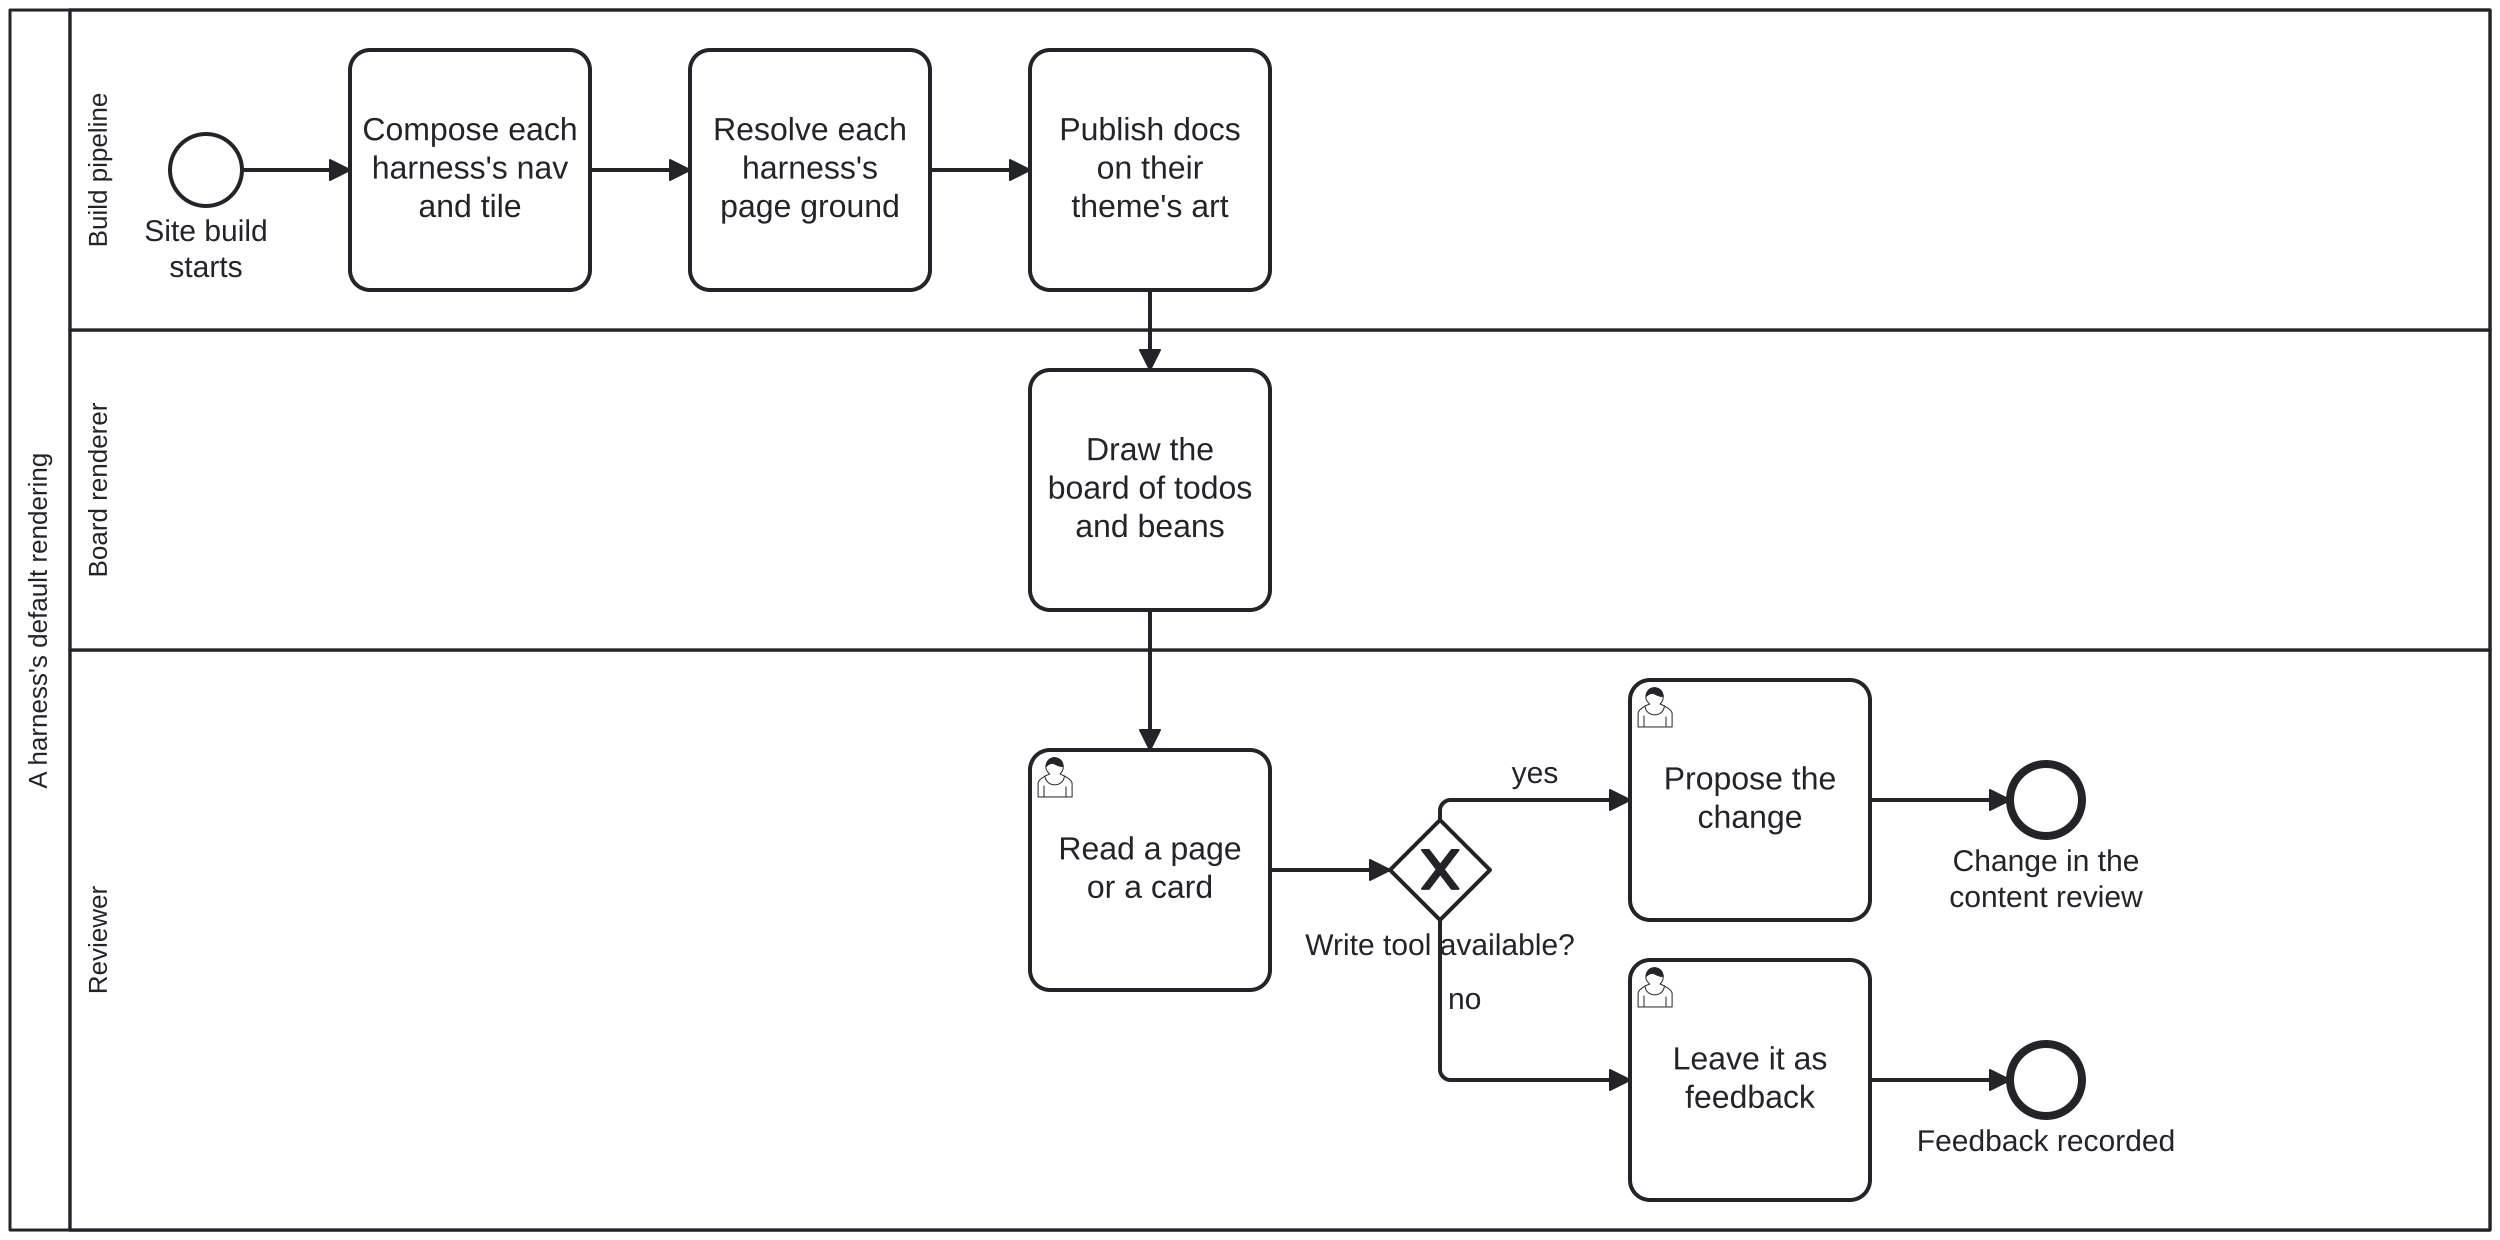
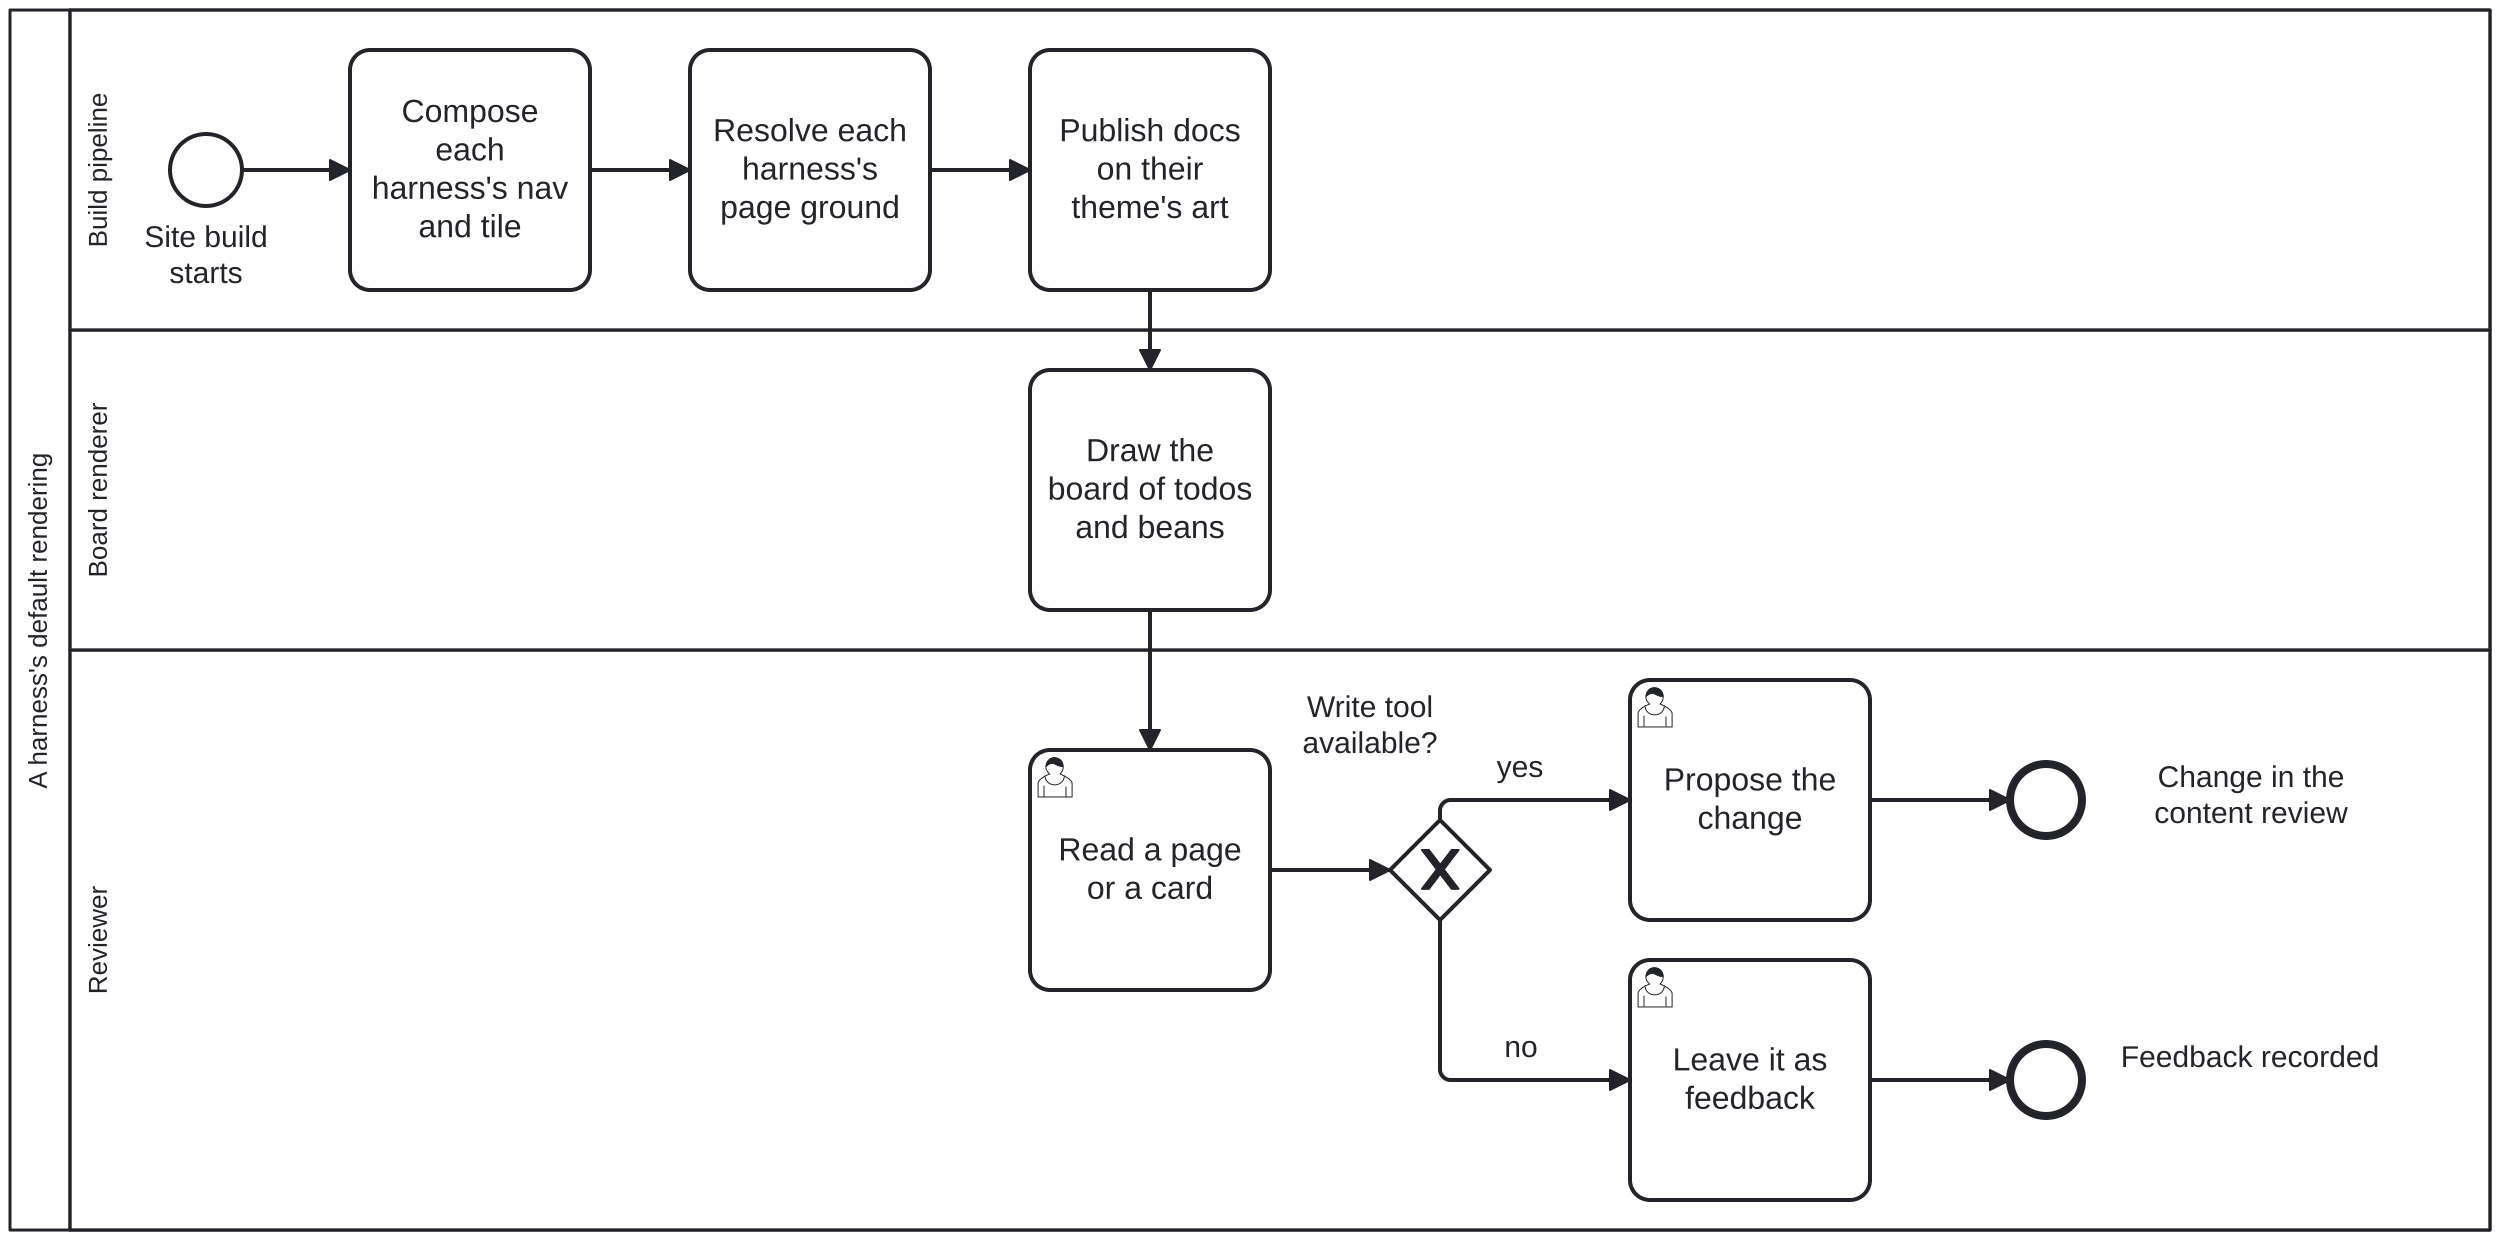
<svg xmlns="http://www.w3.org/2000/svg" width="100%" style="max-width:100%;height:auto" viewBox="95 55 1250 620" version="1.1">
  <rect x="95" y="55" width="1250" height="620" fill="#ffffff" />
  <g class="djs-group">
    <g class="djs-element djs-shape" data-element-id="Participant_Process_HarnessRendering" style="display: block;" transform="matrix(1 0 0 1 100 60)">
      <g class="djs-visual">
        <rect x="0" y="0" width="1240" height="610" rx="0" ry="0" style="stroke-linecap: round; stroke-linejoin: round; stroke: rgb(34, 36, 42); stroke-width: 1.5px; fill: white; fill-opacity: 0.95;" />
        <path style="fill: none; stroke-linecap: round; stroke-linejoin: round; stroke: rgb(34, 36, 42); stroke-width: 1.5px;" d="M30,0L30,610" />
        <text lineHeight="1.05" class="djs-label" transform="matrix(-1.83697e-16 -1 1 -1.83697e-16 0 610)" style="font-family: Arial, sans-serif; font-size: 13px; font-weight: normal; fill: rgb(34, 36, 42);">
          <tspan x="220.652" y="18.413">A harness's default rendering</tspan>
        </text>
      </g>
      <rect class="djs-hit djs-hit-all" x="0" y="0" width="1240" height="610" style="fill: none; stroke-opacity: 0; stroke: white; stroke-width: 15px;" />
    </g>
    <g class="djs-children">
      <g class="djs-group">
        <g class="djs-element djs-shape" data-element-id="Lane_Reviewer" style="display: block;" transform="matrix(1 0 0 1 130 380)">
          <g class="djs-visual">
            <rect x="0" y="0" width="1210" height="290" rx="0" ry="0" style="stroke-linecap: round; stroke-linejoin: round; stroke: rgb(34, 36, 42); stroke-width: 1.5px; fill: white; fill-opacity: 0.25;" />
            <text lineHeight="1.05" class="djs-label" transform="matrix(-1.83697e-16 -1 1 -1.83697e-16 0 290)" style="font-family: Arial, sans-serif; font-size: 13px; font-weight: normal; fill: rgb(34, 36, 42);">
              <tspan x="117.908" y="18.413">Reviewer</tspan>
            </text>
          </g>
          <rect class="djs-hit djs-hit-all" x="0" y="0" width="1210" height="290" style="fill: none; stroke-opacity: 0; stroke: white; stroke-width: 15px;" />
        </g>
      </g>
      <g class="djs-group">
        <g class="djs-element djs-shape" data-element-id="Lane_Board" style="display: block;" transform="matrix(1 0 0 1 130 220)">
          <g class="djs-visual">
            <rect x="0" y="0" width="1210" height="160" rx="0" ry="0" style="stroke-linecap: round; stroke-linejoin: round; stroke: rgb(34, 36, 42); stroke-width: 1.5px; fill: white; fill-opacity: 0.25;" />
            <text lineHeight="1.05" class="djs-label" transform="matrix(-1.83697e-16 -1 1 -1.83697e-16 0 160)" style="font-family: Arial, sans-serif; font-size: 13px; font-weight: normal; fill: rgb(34, 36, 42);">
              <tspan x="36.281" y="18.413">Board renderer</tspan>
            </text>
          </g>
          <rect class="djs-hit djs-hit-all" x="0" y="0" width="1210" height="160" style="fill: none; stroke-opacity: 0; stroke: white; stroke-width: 15px;" />
        </g>
      </g>
      <g class="djs-group">
        <g class="djs-element djs-shape" data-element-id="Lane_Pipeline" style="display: block;" transform="matrix(1 0 0 1 130 60)">
          <g class="djs-visual">
            <rect x="0" y="0" width="1210" height="160" rx="0" ry="0" style="stroke-linecap: round; stroke-linejoin: round; stroke: rgb(34, 36, 42); stroke-width: 1.5px; fill: white; fill-opacity: 0.25;" />
            <text lineHeight="1.05" class="djs-label" transform="matrix(-1.83697e-16 -1 1 -1.83697e-16 0 160)" style="font-family: Arial, sans-serif; font-size: 13px; font-weight: normal; fill: rgb(34, 36, 42);">
              <tspan x="41.333" y="18.413">Build pipeline</tspan>
            </text>
          </g>
          <rect class="djs-hit djs-hit-all" x="0" y="0" width="1210" height="160" style="fill: none; stroke-opacity: 0; stroke: white; stroke-width: 15px;" />
        </g>
      </g>
      <g class="djs-group">
        <g class="djs-element djs-shape" data-element-id="Start_Process_HarnessRendering" style="display: block;" transform="matrix(1 0 0 1 180 122)">
          <g class="djs-visual">
            <circle cx="18" cy="18" r="18" style="stroke-linecap: round; stroke-linejoin: round; stroke: rgb(34, 36, 42); stroke-width: 2px; fill: white; fill-opacity: 0.95;" />
          </g>
          <rect class="djs-hit djs-hit-all" x="0" y="0" width="36" height="36" style="fill: none; stroke-opacity: 0; stroke: white; stroke-width: 15px;" />
        </g>
      </g>
      <g class="djs-group">
-         <g class="djs-element djs-shape" data-element-id="Start_Process_HarnessRendering_label" style="display: block;" transform="matrix(1 0 0 1 147.1406 162)">
-           <g class="djs-visual">
-             <text lineHeight="1.2" class="djs-label" style="font-family: Arial, sans-serif; font-size: 15px; font-weight: normal; fill: rgb(34, 36, 42);">
-               <tspan x="20.006" y="13.5">Site build</tspan>
-               <tspan x="32.523" y="31.5">starts</tspan>
-             </text>
-           </g>
-           <rect class="djs-hit djs-hit-all" x="0" y="0" width="101.719" height="36" style="fill: none; stroke-opacity: 0; stroke: white; stroke-width: 15px;" />
+         <g class="djs-element djs-shape" data-element-id="Start_Process_HarnessRendering_label" style="display: block;" transform="matrix(1 0 0 1 167 165)">
+           <g class="djs-visual">
+             <text lineHeight="1.2" class="djs-label" style="font-family: Arial, sans-serif; font-size: 15px; font-weight: normal; fill: rgb(34, 36, 42);">
+               <tspan x="0.147" y="13.5">Site build</tspan>
+               <tspan x="12.664" y="31.5">starts</tspan>
+             </text>
+           </g>
+           <rect class="djs-hit djs-hit-all" x="0" y="0" width="62" height="36" style="fill: none; stroke-opacity: 0; stroke: white; stroke-width: 15px;" />
        </g>
      </g>
      <g class="djs-group">
        <g class="djs-element djs-shape" data-element-id="A_Tiles" style="display: block;" transform="matrix(1 0 0 1 270 80)">
          <g class="djs-visual">
            <rect x="0" y="0" width="120" height="120" rx="10" ry="10" style="stroke-linecap: round; stroke-linejoin: round; stroke: rgb(34, 36, 42); stroke-width: 2px; fill: white; fill-opacity: 0.95;" />
-             <text lineHeight="1.2" class="djs-label" transform="translate(0 30.7)" style="font-family: Arial, sans-serif; font-size: 16px; font-weight: normal; fill: rgb(34, 36, 42);">
-               <tspan x="6.191" y="14.4">Compose each</tspan>
-               <tspan x="10.891" y="33.6">harness's nav</tspan>
-               <tspan x="34.203" y="52.8">and tile</tspan>
+             <text lineHeight="1.2" class="djs-label" style="font-family: Arial, sans-serif; font-size: 16px; font-weight: normal; fill: rgb(34, 36, 42);">
+               <tspan x="25.762" y="36">Compose </tspan>
+               <tspan x="42.652" y="55.2">each </tspan>
+               <tspan x="10.891" y="74.4">harness's nav </tspan>
+               <tspan x="34.203" y="93.6">and tile</tspan>
            </text>
          </g>
          <rect class="djs-hit djs-hit-all" x="0" y="0" width="120" height="120" style="fill: none; stroke-opacity: 0; stroke: white; stroke-width: 15px;" />
        </g>
      </g>
      <g class="djs-group">
        <g class="djs-element djs-shape" data-element-id="A_Ground" style="display: block;" transform="matrix(1 0 0 1 440 80)">
          <g class="djs-visual">
            <rect x="0" y="0" width="120" height="120" rx="10" ry="10" style="stroke-linecap: round; stroke-linejoin: round; stroke: rgb(34, 36, 42); stroke-width: 2px; fill: white; fill-opacity: 0.95;" />
-             <text lineHeight="1.2" class="djs-label" transform="translate(0 30.7)" style="font-family: Arial, sans-serif; font-size: 16px; font-weight: normal; fill: rgb(34, 36, 42);">
-               <tspan x="11.527" y="14.4">Resolve each</tspan>
-               <tspan x="26.012" y="33.6">harness's</tspan>
-               <tspan x="15.07" y="52.8">page ground</tspan>
+             <text lineHeight="1.2" class="djs-label" style="font-family: Arial, sans-serif; font-size: 16px; font-weight: normal; fill: rgb(34, 36, 42);">
+               <tspan x="11.527" y="45.6">Resolve each </tspan>
+               <tspan x="26.012" y="64.8">harness's </tspan>
+               <tspan x="15.07" y="84">page ground</tspan>
            </text>
          </g>
          <rect class="djs-hit djs-hit-all" x="0" y="0" width="120" height="120" style="fill: none; stroke-opacity: 0; stroke: white; stroke-width: 15px;" />
        </g>
      </g>
      <g class="djs-group">
        <g class="djs-element djs-shape" data-element-id="A_Publish" style="display: block;" transform="matrix(1 0 0 1 610 80)">
          <g class="djs-visual">
            <rect x="0" y="0" width="120" height="120" rx="10" ry="10" style="stroke-linecap: round; stroke-linejoin: round; stroke: rgb(34, 36, 42); stroke-width: 2px; fill: white; fill-opacity: 0.95;" />
-             <text lineHeight="1.2" class="djs-label" transform="translate(0 30.7)" style="font-family: Arial, sans-serif; font-size: 16px; font-weight: normal; fill: rgb(34, 36, 42);">
-               <tspan x="14.641" y="14.4">Publish docs</tspan>
-               <tspan x="33.316" y="33.6">on their</tspan>
-               <tspan x="20.68" y="52.8">theme's art</tspan>
+             <text lineHeight="1.2" class="djs-label" style="font-family: Arial, sans-serif; font-size: 16px; font-weight: normal; fill: rgb(34, 36, 42);">
+               <tspan x="14.641" y="45.6">Publish docs </tspan>
+               <tspan x="33.316" y="64.8">on their </tspan>
+               <tspan x="20.68" y="84">theme's art</tspan>
            </text>
          </g>
          <rect class="djs-hit djs-hit-all" x="0" y="0" width="120" height="120" style="fill: none; stroke-opacity: 0; stroke: white; stroke-width: 15px;" />
        </g>
      </g>
      <g class="djs-group">
        <g class="djs-element djs-shape" data-element-id="A_Board" style="display: block;" transform="matrix(1 0 0 1 610 240)">
          <g class="djs-visual">
            <rect x="0" y="0" width="120" height="120" rx="10" ry="10" style="stroke-linecap: round; stroke-linejoin: round; stroke: rgb(34, 36, 42); stroke-width: 2px; fill: white; fill-opacity: 0.95;" />
-             <text lineHeight="1.2" class="djs-label" transform="translate(0 30.7)" style="font-family: Arial, sans-serif; font-size: 16px; font-weight: normal; fill: rgb(34, 36, 42);">
-               <tspan x="27.988" y="14.4">Draw the</tspan>
-               <tspan x="8.852" y="33.6">board of todos</tspan>
-               <tspan x="22.633" y="52.8">and beans</tspan>
+             <text lineHeight="1.2" class="djs-label" style="font-family: Arial, sans-serif; font-size: 16px; font-weight: normal; fill: rgb(34, 36, 42);">
+               <tspan x="27.988" y="45.6">Draw the </tspan>
+               <tspan x="8.852" y="64.8">board of todos</tspan>
+               <tspan x="22.633" y="84">and beans</tspan>
            </text>
          </g>
          <rect class="djs-hit djs-hit-all" x="0" y="0" width="120" height="120" style="fill: none; stroke-opacity: 0; stroke: white; stroke-width: 15px;" />
        </g>
      </g>
      <g class="djs-group">
        <g class="djs-element djs-shape" data-element-id="A_Read" style="display: block;" transform="matrix(1 0 0 1 610 430)">
          <g class="djs-visual">
            <rect x="0" y="0" width="120" height="120" rx="10" ry="10" style="stroke-linecap: round; stroke-linejoin: round; stroke: rgb(34, 36, 42); stroke-width: 2px; fill: white; fill-opacity: 0.95;" />
-             <text lineHeight="1.2" class="djs-label" transform="translate(0 40.3)" style="font-family: Arial, sans-serif; font-size: 16px; font-weight: normal; fill: rgb(34, 36, 42);">
-               <tspan x="14.184" y="14.4">Read a page</tspan>
-               <tspan x="28.43" y="33.6">or a card</tspan>
+             <text lineHeight="1.2" class="djs-label" style="font-family: Arial, sans-serif; font-size: 16px; font-weight: normal; fill: rgb(34, 36, 42);">
+               <tspan x="14.184" y="55.2">Read a page </tspan>
+               <tspan x="28.43" y="74.4">or a card</tspan>
            </text>
            <path d="m 15,12 c 0.909,-0.845 1.594,-2.049 1.594,-3.385 0,-2.554 -1.805,-4.622 -4.357,-4.622 -2.552,0 -4.288,2.068 -4.288,4.622 0,1.348 0.974,2.562 1.896,3.405 -0.529,0.187 -5.669,2.097 -5.794,4.756 v 6.718 h 17 v -6.718 c 0,-2.298 -5.528,-4.595 -6.051,-4.776 zm -8,6 l 0,5.5 m 11,0 l 0,-5" style="fill: white; stroke-linecap: round; stroke-linejoin: round; stroke: rgb(34, 36, 42); stroke-width: 0.5px;" />
            <path d="m 15,12 m 2.162,1.009 c 0,2.447 -2.158,4.431 -4.821,4.431 -2.665,0 -4.822,-1.981 -4.822,-4.431 " style="fill: white; stroke-linecap: round; stroke-linejoin: round; stroke: rgb(34, 36, 42); stroke-width: 0.5px;" />
            <path d="m 15,12 m -6.9,-3.80 c 0,0 2.251,-2.358 4.274,-1.177 2.024,1.181 4.221,1.537 4.124,0.965 -0.098,-0.57 -0.117,-3.791 -4.191,-4.136 -3.575,0.001 -4.208,3.367 -4.207,4.348 z" style="fill: rgb(34, 36, 42); stroke-linecap: round; stroke-linejoin: round; stroke: rgb(34, 36, 42); stroke-width: 0.5px;" />
          </g>
          <rect class="djs-hit djs-hit-all" x="0" y="0" width="120" height="120" style="fill: none; stroke-opacity: 0; stroke: white; stroke-width: 15px;" />
        </g>
      </g>
      <g class="djs-group">
        <g class="djs-element djs-shape" data-element-id="GW_Write" style="display: block;" transform="matrix(1 0 0 1 790 465)">
          <g class="djs-visual">
            <polygon points="25,0 50,25 25,50 0,25" style="stroke-linecap: round; stroke-linejoin: round; stroke: rgb(34, 36, 42); stroke-width: 2px; fill: white; fill-opacity: 0.95;" />
            <path d="m 16,15 7.429,9.714 -7.429,9.714 3.429,0 5.714,-7.464 5.714,7.464 3.429,0 -7.429,-9.714 7.429,-9.714 -3.429,0 -5.714,7.464 -5.714,-7.464 -3.429,0 z" style="fill: rgb(34, 36, 42); stroke-linecap: round; stroke-linejoin: round; stroke: rgb(34, 36, 42); stroke-width: 1px;" />
          </g>
          <rect class="djs-hit djs-hit-all" x="0" y="0" width="50" height="50" style="fill: none; stroke-opacity: 0; stroke: white; stroke-width: 15px;" />
        </g>
      </g>
      <g class="djs-group">
-         <g class="djs-element djs-shape" data-element-id="GW_Write_label" style="display: block;" transform="matrix(1 0 0 1 727.6016 519)">
-           <g class="djs-visual">
-             <text lineHeight="1.2" class="djs-label" style="font-family: Arial, sans-serif; font-size: 15px; font-weight: normal; fill: rgb(34, 36, 42);">
-               <tspan x="20.001" y="13.5">Write tool available?</tspan>
-             </text>
-           </g>
-           <rect class="djs-hit djs-hit-all" x="0" y="0" width="174.797" height="18" style="fill: none; stroke-opacity: 0; stroke: white; stroke-width: 15px;" />
+         <g class="djs-element djs-shape" data-element-id="GW_Write_label" style="display: block;" transform="matrix(1 0 0 1 746 400)">
+           <g class="djs-visual">
+             <text lineHeight="1.2" class="djs-label" style="font-family: Arial, sans-serif; font-size: 15px; font-weight: normal; fill: rgb(34, 36, 42);">
+               <tspan x="2.462" y="13.5">Write tool</tspan>
+               <tspan x="0.224" y="31.5">available?</tspan>
+             </text>
+           </g>
+           <rect class="djs-hit djs-hit-all" x="0" y="0" width="68" height="36" style="fill: none; stroke-opacity: 0; stroke: white; stroke-width: 15px;" />
        </g>
      </g>
      <g class="djs-group">
        <g class="djs-element djs-shape" data-element-id="A_Propose" style="display: block;" transform="matrix(1 0 0 1 910 395)">
          <g class="djs-visual">
            <rect x="0" y="0" width="120" height="120" rx="10" ry="10" style="stroke-linecap: round; stroke-linejoin: round; stroke: rgb(34, 36, 42); stroke-width: 2px; fill: white; fill-opacity: 0.95;" />
-             <text lineHeight="1.2" class="djs-label" transform="translate(0 40.3)" style="font-family: Arial, sans-serif; font-size: 16px; font-weight: normal; fill: rgb(34, 36, 42);">
-               <tspan x="16.859" y="14.4">Propose the</tspan>
-               <tspan x="33.754" y="33.6">change</tspan>
+             <text lineHeight="1.2" class="djs-label" style="font-family: Arial, sans-serif; font-size: 16px; font-weight: normal; fill: rgb(34, 36, 42);">
+               <tspan x="16.859" y="55.2">Propose the </tspan>
+               <tspan x="33.754" y="74.4">change</tspan>
            </text>
            <path d="m 15,12 c 0.909,-0.845 1.594,-2.049 1.594,-3.385 0,-2.554 -1.805,-4.622 -4.357,-4.622 -2.552,0 -4.288,2.068 -4.288,4.622 0,1.348 0.974,2.562 1.896,3.405 -0.529,0.187 -5.669,2.097 -5.794,4.756 v 6.718 h 17 v -6.718 c 0,-2.298 -5.528,-4.595 -6.051,-4.776 zm -8,6 l 0,5.5 m 11,0 l 0,-5" style="fill: white; stroke-linecap: round; stroke-linejoin: round; stroke: rgb(34, 36, 42); stroke-width: 0.5px;" />
            <path d="m 15,12 m 2.162,1.009 c 0,2.447 -2.158,4.431 -4.821,4.431 -2.665,0 -4.822,-1.981 -4.822,-4.431 " style="fill: white; stroke-linecap: round; stroke-linejoin: round; stroke: rgb(34, 36, 42); stroke-width: 0.5px;" />
            <path d="m 15,12 m -6.9,-3.80 c 0,0 2.251,-2.358 4.274,-1.177 2.024,1.181 4.221,1.537 4.124,0.965 -0.098,-0.57 -0.117,-3.791 -4.191,-4.136 -3.575,0.001 -4.208,3.367 -4.207,4.348 z" style="fill: rgb(34, 36, 42); stroke-linecap: round; stroke-linejoin: round; stroke: rgb(34, 36, 42); stroke-width: 0.5px;" />
          </g>
          <rect class="djs-hit djs-hit-all" x="0" y="0" width="120" height="120" style="fill: none; stroke-opacity: 0; stroke: white; stroke-width: 15px;" />
        </g>
      </g>
      <g class="djs-group">
        <g class="djs-element djs-shape" data-element-id="A_Todo" style="display: block;" transform="matrix(1 0 0 1 910 535)">
          <g class="djs-visual">
            <rect x="0" y="0" width="120" height="120" rx="10" ry="10" style="stroke-linecap: round; stroke-linejoin: round; stroke: rgb(34, 36, 42); stroke-width: 2px; fill: white; fill-opacity: 0.95;" />
-             <text lineHeight="1.2" class="djs-label" transform="translate(0 40.3)" style="font-family: Arial, sans-serif; font-size: 16px; font-weight: normal; fill: rgb(34, 36, 42);">
-               <tspan x="21.309" y="14.4">Leave it as</tspan>
-               <tspan x="27.531" y="33.6">feedback</tspan>
+             <text lineHeight="1.2" class="djs-label" style="font-family: Arial, sans-serif; font-size: 16px; font-weight: normal; fill: rgb(34, 36, 42);">
+               <tspan x="21.309" y="55.2">Leave it as </tspan>
+               <tspan x="27.531" y="74.4">feedback</tspan>
            </text>
            <path d="m 15,12 c 0.909,-0.845 1.594,-2.049 1.594,-3.385 0,-2.554 -1.805,-4.622 -4.357,-4.622 -2.552,0 -4.288,2.068 -4.288,4.622 0,1.348 0.974,2.562 1.896,3.405 -0.529,0.187 -5.669,2.097 -5.794,4.756 v 6.718 h 17 v -6.718 c 0,-2.298 -5.528,-4.595 -6.051,-4.776 zm -8,6 l 0,5.5 m 11,0 l 0,-5" style="fill: white; stroke-linecap: round; stroke-linejoin: round; stroke: rgb(34, 36, 42); stroke-width: 0.5px;" />
            <path d="m 15,12 m 2.162,1.009 c 0,2.447 -2.158,4.431 -4.821,4.431 -2.665,0 -4.822,-1.981 -4.822,-4.431 " style="fill: white; stroke-linecap: round; stroke-linejoin: round; stroke: rgb(34, 36, 42); stroke-width: 0.5px;" />
            <path d="m 15,12 m -6.9,-3.80 c 0,0 2.251,-2.358 4.274,-1.177 2.024,1.181 4.221,1.537 4.124,0.965 -0.098,-0.57 -0.117,-3.791 -4.191,-4.136 -3.575,0.001 -4.208,3.367 -4.207,4.348 z" style="fill: rgb(34, 36, 42); stroke-linecap: round; stroke-linejoin: round; stroke: rgb(34, 36, 42); stroke-width: 0.5px;" />
          </g>
          <rect class="djs-hit djs-hit-all" x="0" y="0" width="120" height="120" style="fill: none; stroke-opacity: 0; stroke: white; stroke-width: 15px;" />
        </g>
      </g>
      <g class="djs-group">
        <g class="djs-element djs-shape" data-element-id="End_Proposed" style="display: block;" transform="matrix(1 0 0 1 1100 437)">
          <g class="djs-visual">
            <circle cx="18" cy="18" r="18" style="stroke-linecap: round; stroke-linejoin: round; stroke: rgb(34, 36, 42); stroke-width: 4px; fill: white; fill-opacity: 0.95;" />
          </g>
          <rect class="djs-hit djs-hit-all" x="0" y="0" width="36" height="36" style="fill: none; stroke-opacity: 0; stroke: white; stroke-width: 15px;" />
        </g>
      </g>
      <g class="djs-group">
-         <g class="djs-element djs-shape" data-element-id="End_Proposed_label" style="display: block;" transform="matrix(1 0 0 1 1049.641 477)">
-           <g class="djs-visual">
-             <text lineHeight="1.2" class="djs-label" style="font-family: Arial, sans-serif; font-size: 15px; font-weight: normal; fill: rgb(34, 36, 42);">
-               <tspan x="21.656" y="13.5">Change in the</tspan>
-               <tspan x="20.001" y="31.5">content review</tspan>
-             </text>
-           </g>
-           <rect class="djs-hit djs-hit-all" x="0" y="0" width="136.719" height="36" style="fill: none; stroke-opacity: 0; stroke: white; stroke-width: 15px;" />
+         <g class="djs-element djs-shape" data-element-id="End_Proposed_label" style="display: block;" transform="matrix(1 0 0 1 1172 435)">
+           <g class="djs-visual">
+             <text lineHeight="1.2" class="djs-label" style="font-family: Arial, sans-serif; font-size: 15px; font-weight: normal; fill: rgb(34, 36, 42);">
+               <tspan x="1.797" y="13.5">Change in the</tspan>
+               <tspan x="0.142" y="31.5">content review</tspan>
+             </text>
+           </g>
+           <rect class="djs-hit djs-hit-all" x="0" y="0" width="97" height="36" style="fill: none; stroke-opacity: 0; stroke: white; stroke-width: 15px;" />
        </g>
      </g>
      <g class="djs-group">
        <g class="djs-element djs-shape" data-element-id="End_Noted" style="display: block;" transform="matrix(1 0 0 1 1100 577)">
          <g class="djs-visual">
            <circle cx="18" cy="18" r="18" style="stroke-linecap: round; stroke-linejoin: round; stroke: rgb(34, 36, 42); stroke-width: 4px; fill: white; fill-opacity: 0.95;" />
          </g>
          <rect class="djs-hit djs-hit-all" x="0" y="0" width="36" height="36" style="fill: none; stroke-opacity: 0; stroke: white; stroke-width: 15px;" />
        </g>
      </g>
      <g class="djs-group">
-         <g class="djs-element djs-shape" data-element-id="End_Noted_label" style="display: block;" transform="matrix(1 0 0 1 1033.375 617)">
-           <g class="djs-visual">
-             <text lineHeight="1.2" class="djs-label" style="font-family: Arial, sans-serif; font-size: 15px; font-weight: normal; fill: rgb(34, 36, 42);">
-               <tspan x="20.003" y="13.5">Feedback recorded</tspan>
-             </text>
-           </g>
-           <rect class="djs-hit djs-hit-all" x="0" y="0" width="169.25" height="18" style="fill: none; stroke-opacity: 0; stroke: white; stroke-width: 15px;" />
+         <g class="djs-element djs-shape" data-element-id="End_Noted_label" style="display: block;" transform="matrix(1 0 0 1 1155 575)">
+           <g class="djs-visual">
+             <text lineHeight="1.2" class="djs-label" style="font-family: Arial, sans-serif; font-size: 15px; font-weight: normal; fill: rgb(34, 36, 42);">
+               <tspan x="0.378" y="13.5">Feedback recorded</tspan>
+             </text>
+           </g>
+           <rect class="djs-hit djs-hit-all" x="0" y="0" width="130" height="18" style="fill: none; stroke-opacity: 0; stroke: white; stroke-width: 15px;" />
        </g>
      </g>
      <g class="djs-group">
        <g class="djs-element djs-connection" data-element-id="SF_HR_1" style="display: block;">
          <g class="djs-visual">
            <defs>
              <marker id="bpmn-marker-1" viewBox="0 0 20 20" refX="11" refY="10" markerWidth="10" markerHeight="10" orient="auto">
                <path d="M 1 5 L 11 10 L 1 15 Z" style="stroke-linecap: round; stroke-linejoin: round; stroke: rgb(34, 36, 42); stroke-width: 1px; fill: rgb(34, 36, 42);" />
              </marker>
            </defs>
            <path data-corner-radius="5" style="fill: none; stroke-linecap: round; stroke-linejoin: round; stroke: rgb(34, 36, 42); stroke-width: 2px; marker-end: url('#bpmn-marker-1');" d="M216,140L270,140" />
          </g>
          <path d="M216,140L270,140" class="djs-hit djs-hit-stroke" style="fill: none; stroke-opacity: 0; stroke: white; stroke-width: 15px;" />
        </g>
      </g>
      <g class="djs-group">
        <g class="djs-element djs-connection" data-element-id="SF_HR_2" style="display: block;">
          <g class="djs-visual">
            <defs>
              <marker id="bpmn-marker-2" viewBox="0 0 20 20" refX="11" refY="10" markerWidth="10" markerHeight="10" orient="auto">
                <path d="M 1 5 L 11 10 L 1 15 Z" style="stroke-linecap: round; stroke-linejoin: round; stroke: rgb(34, 36, 42); stroke-width: 1px; fill: rgb(34, 36, 42);" />
              </marker>
            </defs>
            <path data-corner-radius="5" style="fill: none; stroke-linecap: round; stroke-linejoin: round; stroke: rgb(34, 36, 42); stroke-width: 2px; marker-end: url('#bpmn-marker-2');" d="M390,140L440,140" />
          </g>
          <path d="M390,140L440,140" class="djs-hit djs-hit-stroke" style="fill: none; stroke-opacity: 0; stroke: white; stroke-width: 15px;" />
        </g>
      </g>
      <g class="djs-group">
        <g class="djs-element djs-connection" data-element-id="SF_HR_3" style="display: block;">
          <g class="djs-visual">
            <defs>
              <marker id="bpmn-marker-3" viewBox="0 0 20 20" refX="11" refY="10" markerWidth="10" markerHeight="10" orient="auto">
                <path d="M 1 5 L 11 10 L 1 15 Z" style="stroke-linecap: round; stroke-linejoin: round; stroke: rgb(34, 36, 42); stroke-width: 1px; fill: rgb(34, 36, 42);" />
              </marker>
            </defs>
            <path data-corner-radius="5" style="fill: none; stroke-linecap: round; stroke-linejoin: round; stroke: rgb(34, 36, 42); stroke-width: 2px; marker-end: url('#bpmn-marker-3');" d="M560,140L610,140" />
          </g>
          <path d="M560,140L610,140" class="djs-hit djs-hit-stroke" style="fill: none; stroke-opacity: 0; stroke: white; stroke-width: 15px;" />
        </g>
      </g>
      <g class="djs-group">
        <g class="djs-element djs-connection" data-element-id="SF_HR_4" style="display: block;">
          <g class="djs-visual">
            <defs>
              <marker id="bpmn-marker-4" viewBox="0 0 20 20" refX="11" refY="10" markerWidth="10" markerHeight="10" orient="auto">
                <path d="M 1 5 L 11 10 L 1 15 Z" style="stroke-linecap: round; stroke-linejoin: round; stroke: rgb(34, 36, 42); stroke-width: 1px; fill: rgb(34, 36, 42);" />
              </marker>
            </defs>
            <path data-corner-radius="5" style="fill: none; stroke-linecap: round; stroke-linejoin: round; stroke: rgb(34, 36, 42); stroke-width: 2px; marker-end: url('#bpmn-marker-4');" d="M670,200L670,240" />
          </g>
          <path d="M670,200L670,240" class="djs-hit djs-hit-stroke" style="fill: none; stroke-opacity: 0; stroke: white; stroke-width: 15px;" />
        </g>
      </g>
      <g class="djs-group">
        <g class="djs-element djs-connection" data-element-id="SF_HR_5" style="display: block;">
          <g class="djs-visual">
            <defs>
              <marker id="bpmn-marker-5" viewBox="0 0 20 20" refX="11" refY="10" markerWidth="10" markerHeight="10" orient="auto">
                <path d="M 1 5 L 11 10 L 1 15 Z" style="stroke-linecap: round; stroke-linejoin: round; stroke: rgb(34, 36, 42); stroke-width: 1px; fill: rgb(34, 36, 42);" />
              </marker>
            </defs>
            <path data-corner-radius="5" style="fill: none; stroke-linecap: round; stroke-linejoin: round; stroke: rgb(34, 36, 42); stroke-width: 2px; marker-end: url('#bpmn-marker-5');" d="M670,360L670,430" />
          </g>
          <path d="M670,360L670,430" class="djs-hit djs-hit-stroke" style="fill: none; stroke-opacity: 0; stroke: white; stroke-width: 15px;" />
        </g>
      </g>
      <g class="djs-group">
        <g class="djs-element djs-connection" data-element-id="SF_HR_6" style="display: block;">
          <g class="djs-visual">
            <defs>
              <marker id="bpmn-marker-6" viewBox="0 0 20 20" refX="11" refY="10" markerWidth="10" markerHeight="10" orient="auto">
                <path d="M 1 5 L 11 10 L 1 15 Z" style="stroke-linecap: round; stroke-linejoin: round; stroke: rgb(34, 36, 42); stroke-width: 1px; fill: rgb(34, 36, 42);" />
              </marker>
            </defs>
            <path data-corner-radius="5" style="fill: none; stroke-linecap: round; stroke-linejoin: round; stroke: rgb(34, 36, 42); stroke-width: 2px; marker-end: url('#bpmn-marker-6');" d="M730,490L790,490" />
          </g>
          <path d="M730,490L790,490" class="djs-hit djs-hit-stroke" style="fill: none; stroke-opacity: 0; stroke: white; stroke-width: 15px;" />
        </g>
      </g>
      <g class="djs-group">
        <g class="djs-element djs-connection" data-element-id="SF_HR_7" style="display: block;">
          <g class="djs-visual">
            <defs>
              <marker id="bpmn-marker-7" viewBox="0 0 20 20" refX="11" refY="10" markerWidth="10" markerHeight="10" orient="auto">
                <path d="M 1 5 L 11 10 L 1 15 Z" style="stroke-linecap: round; stroke-linejoin: round; stroke: rgb(34, 36, 42); stroke-width: 1px; fill: rgb(34, 36, 42);" />
              </marker>
            </defs>
            <path data-corner-radius="5" style="fill: none; stroke-linecap: round; stroke-linejoin: round; stroke: rgb(34, 36, 42); stroke-width: 2px; marker-end: url('#bpmn-marker-7');" d="M815,465L815,460C815,457.5,817.5,455,820,455L910,455" />
          </g>
          <path d="M815,465L815,455L910,455" class="djs-hit djs-hit-stroke" style="fill: none; stroke-opacity: 0; stroke: white; stroke-width: 15px;" />
        </g>
      </g>
      <g class="djs-group">
-         <g class="djs-element djs-shape" data-element-id="SF_HR_7_label" style="display: block;" transform="matrix(1 0 0 1 830.8281 433)">
-           <g class="djs-visual">
-             <text lineHeight="1.2" class="djs-label" style="font-family: Arial, sans-serif; font-size: 15px; font-weight: normal; fill: rgb(34, 36, 42);">
-               <tspan x="20.001" y="13.5">yes</tspan>
-             </text>
-           </g>
-           <rect class="djs-hit djs-hit-all" x="0" y="0" width="63.344" height="18" style="fill: none; stroke-opacity: 0; stroke: white; stroke-width: 15px;" />
+         <g class="djs-element djs-shape" data-element-id="SF_HR_7_label" style="display: block;" transform="matrix(1 0 0 1 843 430)">
+           <g class="djs-visual">
+             <text lineHeight="1.2" class="djs-label" style="font-family: Arial, sans-serif; font-size: 15px; font-weight: normal; fill: rgb(34, 36, 42);">
+               <tspan x="0.329" y="13.5">yes</tspan>
+             </text>
+           </g>
+           <rect class="djs-hit djs-hit-all" x="0" y="0" width="24" height="18" style="fill: none; stroke-opacity: 0; stroke: white; stroke-width: 15px;" />
        </g>
      </g>
      <g class="djs-group">
        <g class="djs-element djs-connection" data-element-id="SF_HR_8" style="display: block;">
          <g class="djs-visual">
            <defs>
              <marker id="bpmn-marker-8" viewBox="0 0 20 20" refX="11" refY="10" markerWidth="10" markerHeight="10" orient="auto">
                <path d="M 1 5 L 11 10 L 1 15 Z" style="stroke-linecap: round; stroke-linejoin: round; stroke: rgb(34, 36, 42); stroke-width: 1px; fill: rgb(34, 36, 42);" />
              </marker>
            </defs>
            <path data-corner-radius="5" style="fill: none; stroke-linecap: round; stroke-linejoin: round; stroke: rgb(34, 36, 42); stroke-width: 2px; marker-end: url('#bpmn-marker-8');" d="M815,515L815,590C815,592.5,817.5,595,820,595L910,595" />
          </g>
          <path d="M815,515L815,595L910,595" class="djs-hit djs-hit-stroke" style="fill: none; stroke-opacity: 0; stroke: white; stroke-width: 15px;" />
        </g>
      </g>
      <g class="djs-group">
-         <g class="djs-element djs-shape" data-element-id="SF_HR_8_label" style="display: block;" transform="matrix(1 0 0 1 799 546)">
-           <g class="djs-visual">
-             <text lineHeight="1.2" class="djs-label" style="font-family: Arial, sans-serif; font-size: 15px; font-weight: normal; fill: rgb(34, 36, 42);">
-               <tspan x="20.001" y="13.5">no</tspan>
-             </text>
-           </g>
-           <rect class="djs-hit djs-hit-all" x="0" y="0" width="56.688" height="18" style="fill: none; stroke-opacity: 0; stroke: white; stroke-width: 15px;" />
+         <g class="djs-element djs-shape" data-element-id="SF_HR_8_label" style="display: block;" transform="matrix(1 0 0 1 847 570)">
+           <g class="djs-visual">
+             <text lineHeight="1.2" class="djs-label" style="font-family: Arial, sans-serif; font-size: 15px; font-weight: normal; fill: rgb(34, 36, 42);">
+               <tspan x="0.158" y="13.5">no</tspan>
+             </text>
+           </g>
+           <rect class="djs-hit djs-hit-all" x="0" y="0" width="17" height="18" style="fill: none; stroke-opacity: 0; stroke: white; stroke-width: 15px;" />
        </g>
      </g>
      <g class="djs-group">
        <g class="djs-element djs-connection" data-element-id="SF_HR_9" style="display: block;">
          <g class="djs-visual">
            <defs>
              <marker id="bpmn-marker-9" viewBox="0 0 20 20" refX="11" refY="10" markerWidth="10" markerHeight="10" orient="auto">
                <path d="M 1 5 L 11 10 L 1 15 Z" style="stroke-linecap: round; stroke-linejoin: round; stroke: rgb(34, 36, 42); stroke-width: 1px; fill: rgb(34, 36, 42);" />
              </marker>
            </defs>
            <path data-corner-radius="5" style="fill: none; stroke-linecap: round; stroke-linejoin: round; stroke: rgb(34, 36, 42); stroke-width: 2px; marker-end: url('#bpmn-marker-9');" d="M1030,455L1100,455" />
          </g>
          <path d="M1030,455L1100,455" class="djs-hit djs-hit-stroke" style="fill: none; stroke-opacity: 0; stroke: white; stroke-width: 15px;" />
        </g>
      </g>
      <g class="djs-group">
        <g class="djs-element djs-connection" data-element-id="SF_HR_10" style="display: block;">
          <g class="djs-visual">
            <defs>
              <marker id="bpmn-marker-10" viewBox="0 0 20 20" refX="11" refY="10" markerWidth="10" markerHeight="10" orient="auto">
                <path d="M 1 5 L 11 10 L 1 15 Z" style="stroke-linecap: round; stroke-linejoin: round; stroke: rgb(34, 36, 42); stroke-width: 1px; fill: rgb(34, 36, 42);" />
              </marker>
            </defs>
            <path data-corner-radius="5" style="fill: none; stroke-linecap: round; stroke-linejoin: round; stroke: rgb(34, 36, 42); stroke-width: 2px; marker-end: url('#bpmn-marker-10');" d="M1030,595L1100,595" />
          </g>
          <path d="M1030,595L1100,595" class="djs-hit djs-hit-stroke" style="fill: none; stroke-opacity: 0; stroke: white; stroke-width: 15px;" />
        </g>
      </g>
    </g>
  </g>
</svg>
